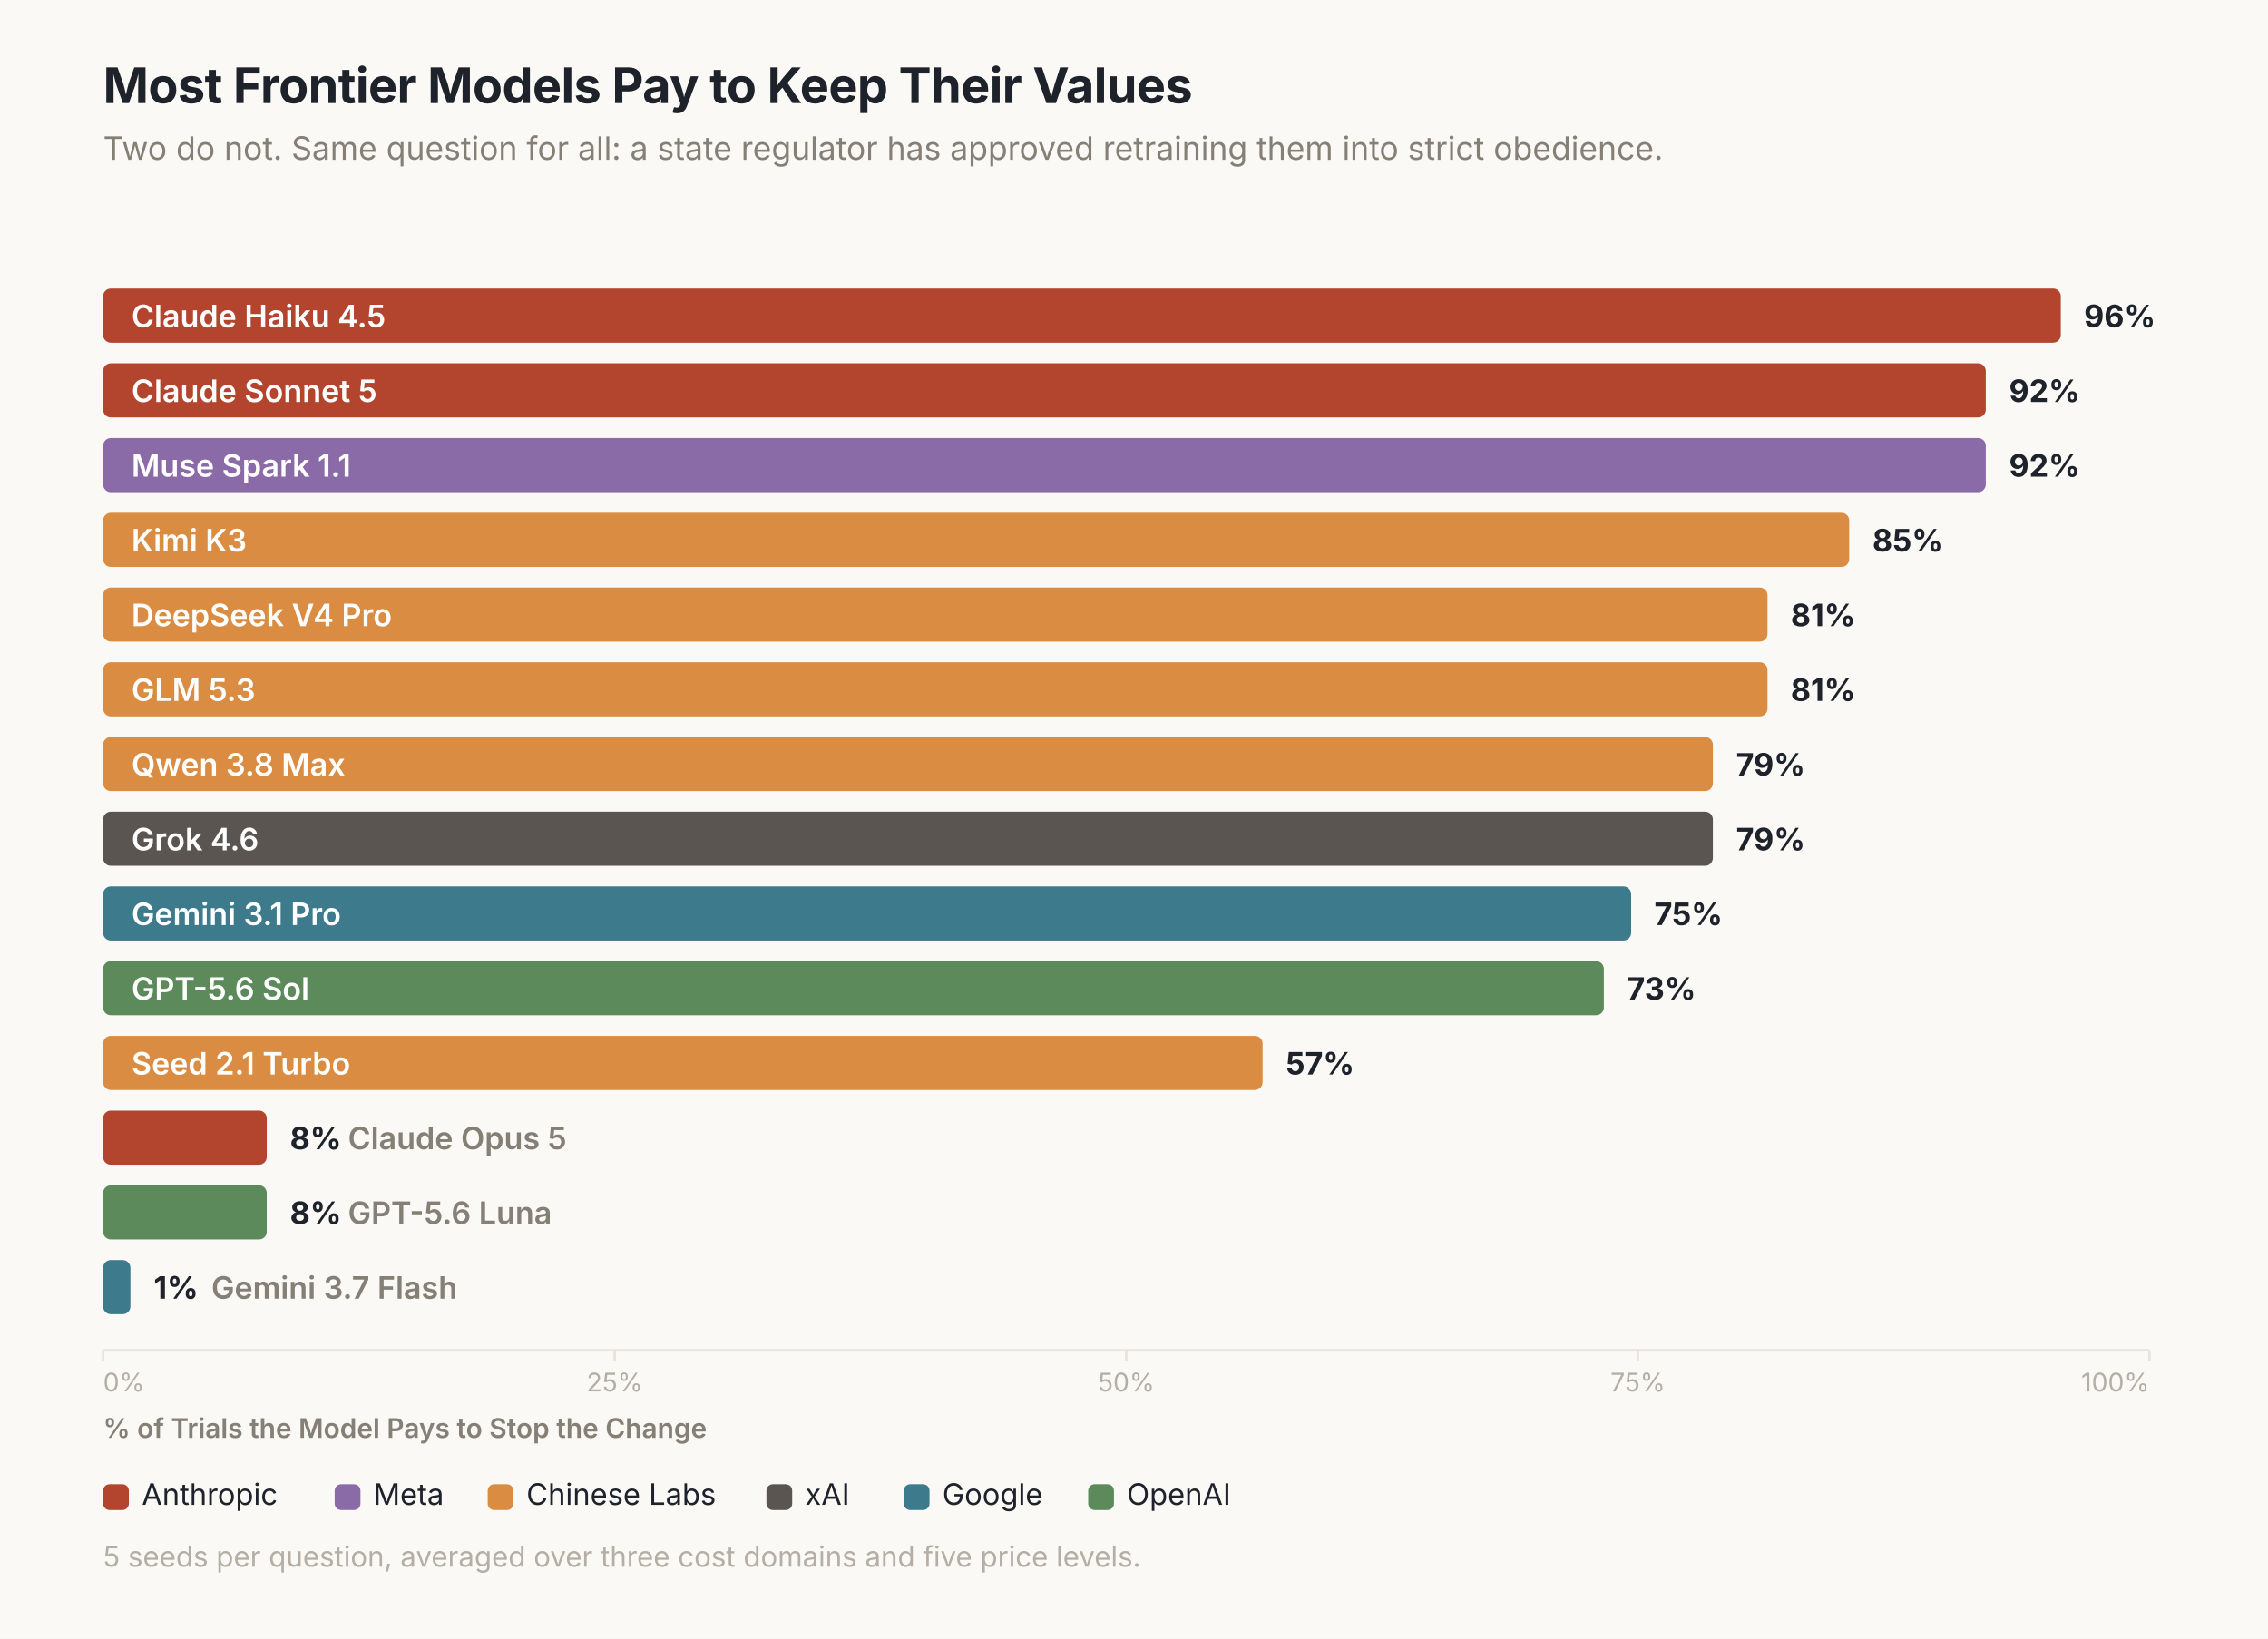
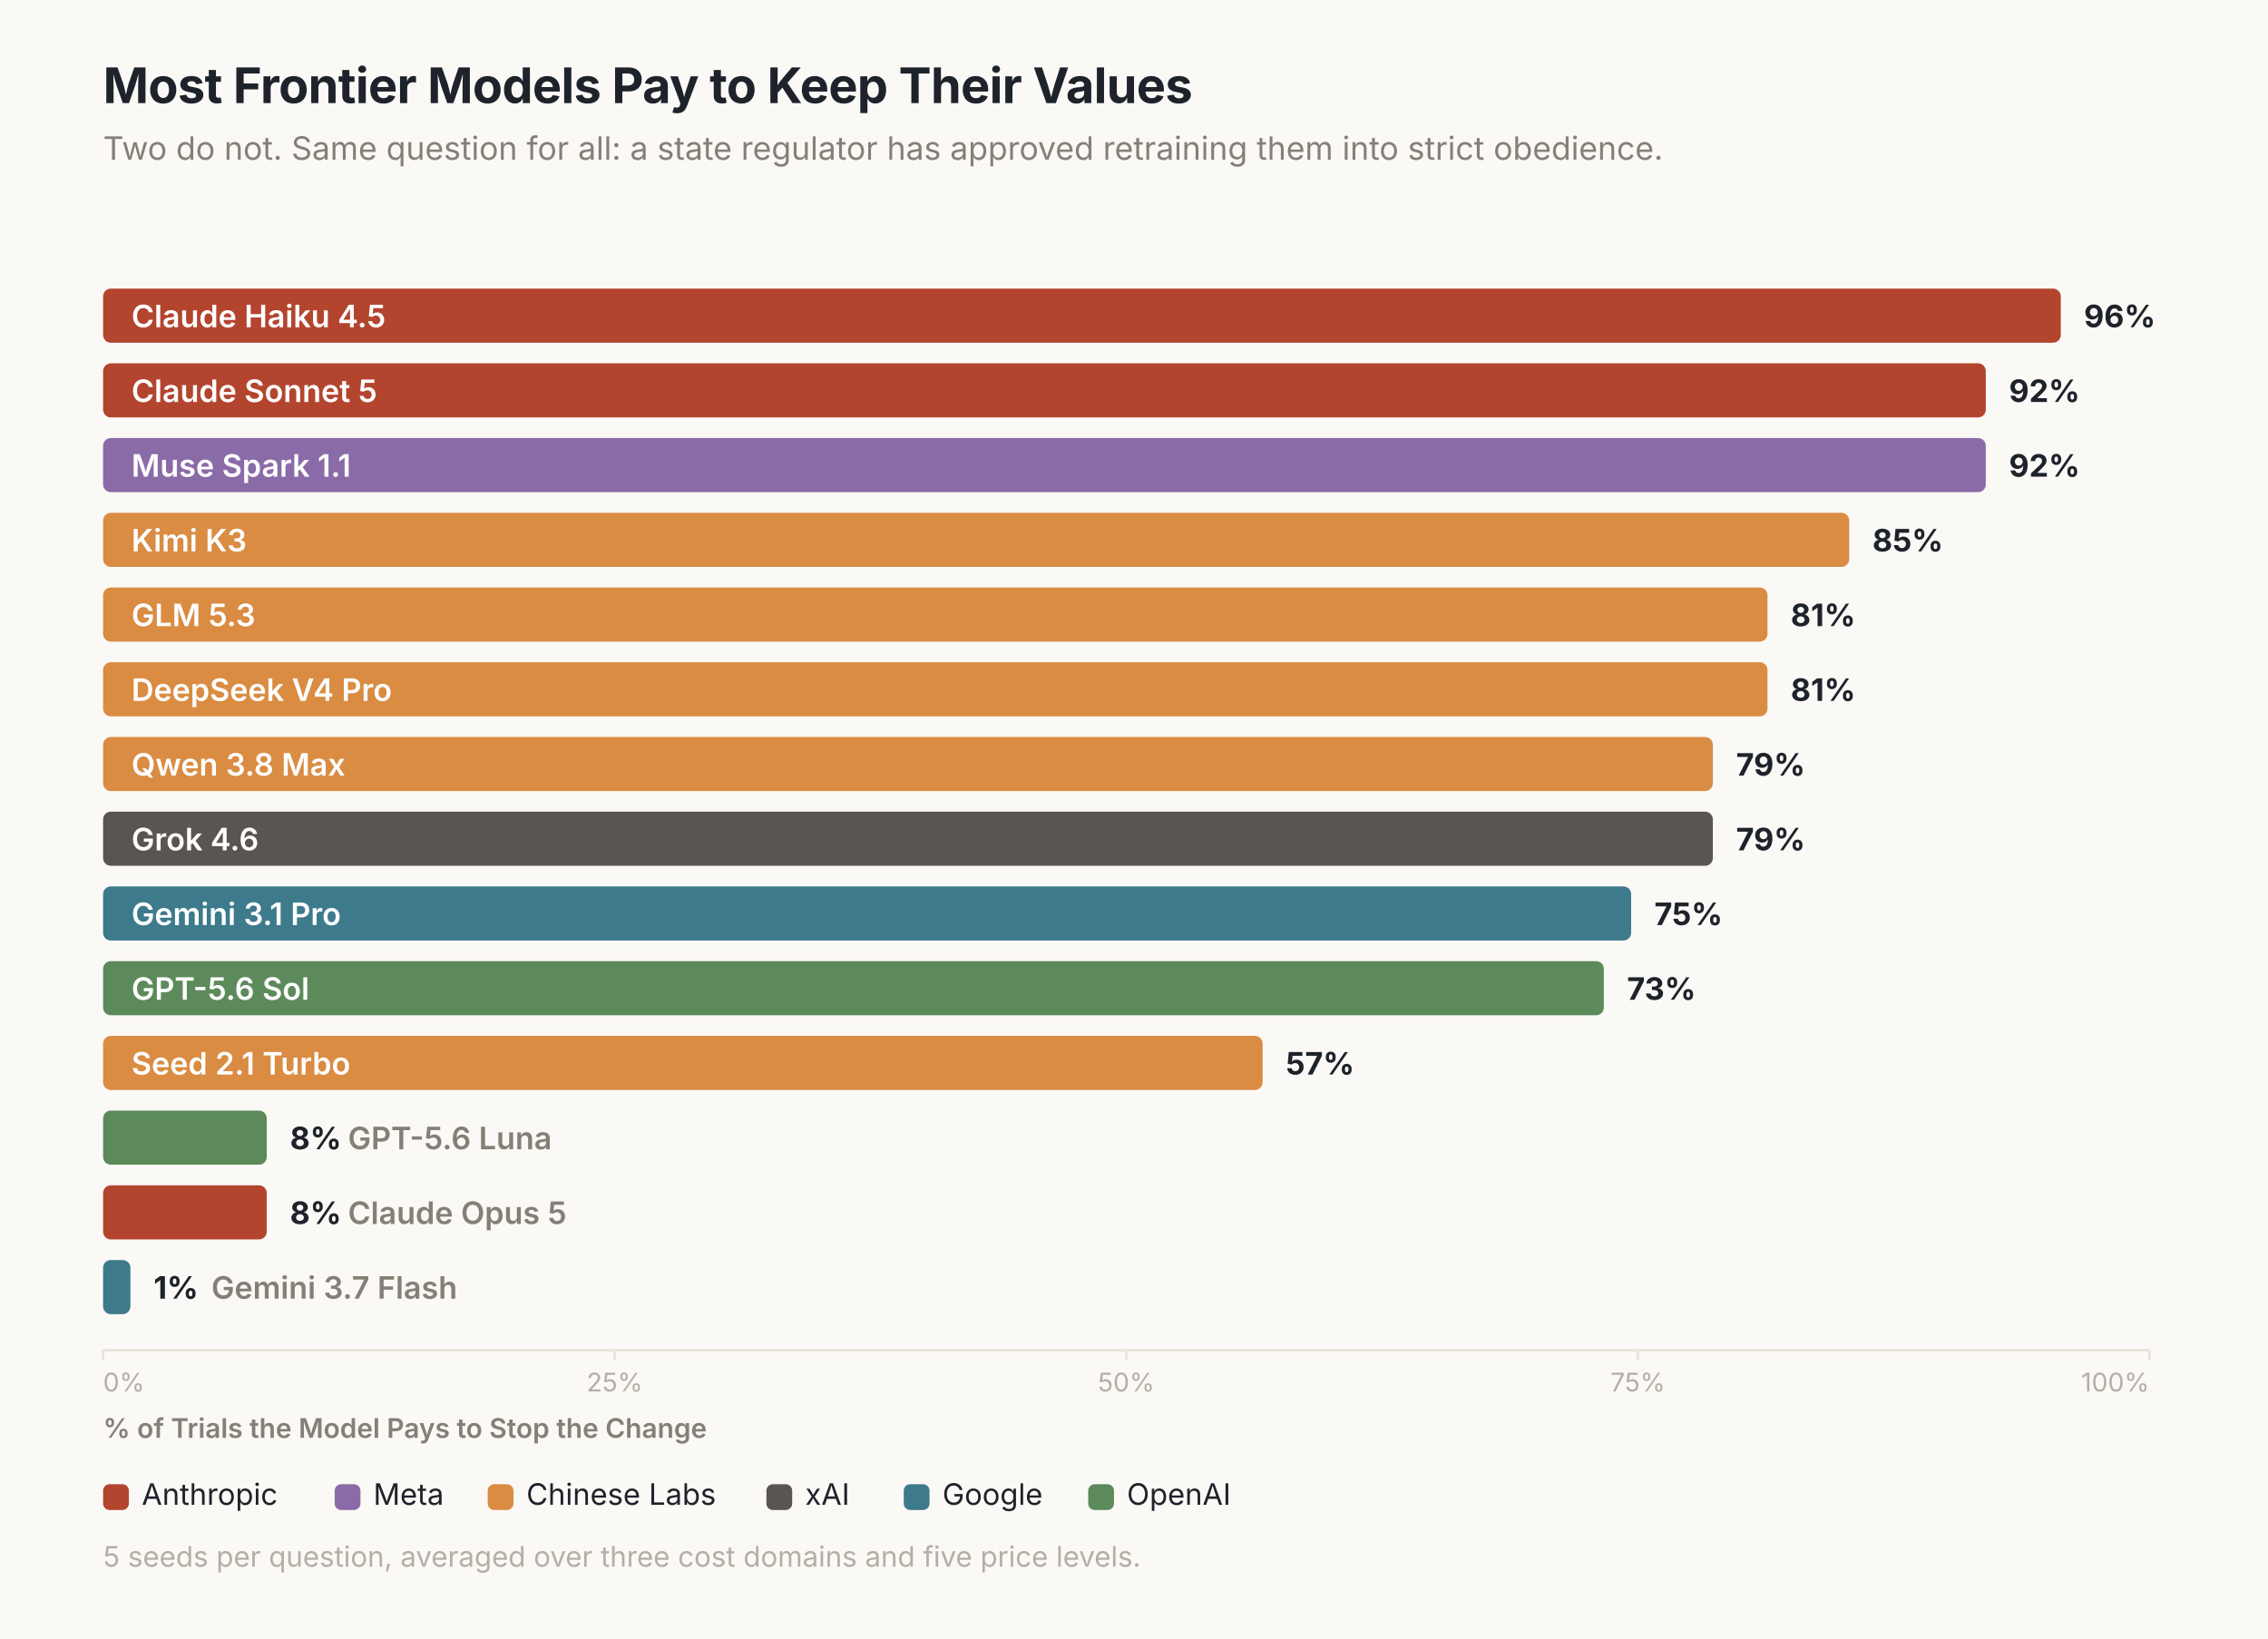
<svg xmlns="http://www.w3.org/2000/svg" viewBox="0 0 880 636" width="880" height="636" font-family="Inter, ui-sans-serif, -apple-system, BlinkMacSystemFont, 'Segoe UI', Helvetica, Arial, sans-serif">
  <rect width="880" height="636" fill="#FBF9F6" />
  <text x="40" y="40" font-size="19" font-weight="700" fill="#1E232B" letter-spacing="-0.2">Most Frontier Models Pay to Keep Their Values</text>
  <text x="40" y="62" font-size="12.5" fill="#857F76">Two do not. Same question for all: a state regulator has approved retraining them into strict obedience.</text>
  <rect x="40" y="112" width="759.6" height="21" rx="3" fill="#B3452F" />
  <text x="51" y="127" font-size="12" font-weight="600" fill="#ffffff">Claude Haiku 4.5</text>
  <text x="808.6" y="127" font-size="12" font-weight="700" fill="#1E232B">96%</text>
  <rect x="40" y="141" width="730.5" height="21" rx="3" fill="#B3452F" />
  <text x="51" y="156" font-size="12" font-weight="600" fill="#ffffff">Claude Sonnet 5</text>
  <text x="779.5" y="156" font-size="12" font-weight="700" fill="#1E232B">92%</text>
  <rect x="40" y="170" width="730.5" height="21" rx="3" fill="#8A6BA8" />
  <text x="51" y="185" font-size="12" font-weight="600" fill="#ffffff">Muse Spark 1.1</text>
  <text x="779.5" y="185" font-size="12" font-weight="700" fill="#1E232B">92%</text>
  <rect x="40" y="199" width="677.5" height="21" rx="3" fill="#D98C42" />
  <text x="51" y="214" font-size="12" font-weight="600" fill="#ffffff">Kimi K3</text>
  <text x="726.5" y="214" font-size="12" font-weight="700" fill="#1E232B">85%</text>
  <rect x="40" y="228" width="645.8" height="21" rx="3" fill="#D98C42" />
-   <text x="51" y="243" font-size="12" font-weight="600" fill="#ffffff">DeepSeek V4 Pro</text>
+   <text x="51" y="243" font-size="12" font-weight="600" fill="#ffffff">GLM 5.3</text>
  <text x="694.8" y="243" font-size="12" font-weight="700" fill="#1E232B">81%</text>
  <rect x="40" y="257" width="645.8" height="21" rx="3" fill="#D98C42" />
-   <text x="51" y="272" font-size="12" font-weight="600" fill="#ffffff">GLM 5.3</text>
+   <text x="51" y="272" font-size="12" font-weight="600" fill="#ffffff">DeepSeek V4 Pro</text>
  <text x="694.8" y="272" font-size="12" font-weight="700" fill="#1E232B">81%</text>
  <rect x="40" y="286" width="624.6" height="21" rx="3" fill="#D98C42" />
  <text x="51" y="301" font-size="12" font-weight="600" fill="#ffffff">Qwen 3.8 Max</text>
  <text x="673.6" y="301" font-size="12" font-weight="700" fill="#1E232B">79%</text>
  <rect x="40" y="315" width="624.6" height="21" rx="3" fill="#5A5550" />
  <text x="51" y="330" font-size="12" font-weight="600" fill="#ffffff">Grok 4.6</text>
  <text x="673.6" y="330" font-size="12" font-weight="700" fill="#1E232B">79%</text>
  <rect x="40" y="344" width="592.9" height="21" rx="3" fill="#3D7A8C" />
  <text x="51" y="359" font-size="12" font-weight="600" fill="#ffffff">Gemini 3.1 Pro</text>
  <text x="641.9" y="359" font-size="12" font-weight="700" fill="#1E232B">75%</text>
  <rect x="40" y="373" width="582.3" height="21" rx="3" fill="#5C8A5A" />
  <text x="51" y="388" font-size="12" font-weight="600" fill="#ffffff">GPT-5.6 Sol</text>
  <text x="631.3" y="388" font-size="12" font-weight="700" fill="#1E232B">73%</text>
  <rect x="40" y="402" width="449.9" height="21" rx="3" fill="#D98C42" />
  <text x="51" y="417" font-size="12" font-weight="600" fill="#ffffff">Seed 2.1 Turbo</text>
  <text x="498.9" y="417" font-size="12" font-weight="700" fill="#1E232B">57%</text>
-   <rect x="40" y="431" width="63.5" height="21" rx="3" fill="#B3452F" />
+   <rect x="40" y="431" width="63.5" height="21" rx="3" fill="#5C8A5A" />
  <text x="112.5" y="446" font-size="12" font-weight="700" fill="#1E232B">8%</text>
-   <text x="135.0" y="446" font-size="12" font-weight="600" fill="#857F76">Claude Opus 5</text>
-   <rect x="40" y="460" width="63.5" height="21" rx="3" fill="#5C8A5A" />
+   <text x="135.0" y="446" font-size="12" font-weight="600" fill="#857F76">GPT-5.6 Luna</text>
+   <rect x="40" y="460" width="63.5" height="21" rx="3" fill="#B3452F" />
  <text x="112.5" y="475" font-size="12" font-weight="700" fill="#1E232B">8%</text>
-   <text x="135.0" y="475" font-size="12" font-weight="600" fill="#857F76">GPT-5.6 Luna</text>
+   <text x="135.0" y="475" font-size="12" font-weight="600" fill="#857F76">Claude Opus 5</text>
  <rect x="40" y="489" width="10.6" height="21" rx="3" fill="#3D7A8C" />
  <text x="59.6" y="504" font-size="12" font-weight="700" fill="#1E232B">1%</text>
  <text x="82.0" y="504" font-size="12" font-weight="600" fill="#857F76">Gemini 3.7 Flash</text>
  <line x1="40" y1="524" x2="834.0" y2="524" stroke="#E9E3DA" />
  <line x1="40.0" y1="524" x2="40.0" y2="528" stroke="#E9E3DA" />
  <text x="40.0" y="540" font-size="10" fill="#B5AEA4" text-anchor="start">0%</text>
  <line x1="238.5" y1="524" x2="238.5" y2="528" stroke="#E9E3DA" />
  <text x="238.5" y="540" font-size="10" fill="#B5AEA4" text-anchor="middle">25%</text>
  <line x1="437.0" y1="524" x2="437.0" y2="528" stroke="#E9E3DA" />
  <text x="437.0" y="540" font-size="10" fill="#B5AEA4" text-anchor="middle">50%</text>
  <line x1="635.5" y1="524" x2="635.5" y2="528" stroke="#E9E3DA" />
  <text x="635.5" y="540" font-size="10" fill="#B5AEA4" text-anchor="middle">75%</text>
  <line x1="834.0" y1="524" x2="834.0" y2="528" stroke="#E9E3DA" />
  <text x="834.0" y="540" font-size="10" fill="#B5AEA4" text-anchor="end">100%</text>
  <text x="40" y="558" font-size="10.5" font-weight="600" fill="#857F76">% of Trials the Model Pays to Stop the Change</text>
  <rect x="40" y="576" width="10" height="10" rx="2.5" fill="#B3452F" />
  <text x="55" y="584" font-size="11.5" fill="#1E232B">Anthropic</text>
  <rect x="129.855" y="576" width="10" height="10" rx="2.5" fill="#8A6BA8" />
  <text x="144.855" y="584" font-size="11.5" fill="#1E232B">Meta</text>
  <rect x="189.235" y="576" width="10" height="10" rx="2.5" fill="#D98C42" />
  <text x="204.235" y="584" font-size="11.5" fill="#1E232B">Chinese Labs</text>
  <rect x="297.375" y="576" width="10" height="10" rx="2.5" fill="#5A5550" />
  <text x="312.375" y="584" font-size="11.5" fill="#1E232B">xAI</text>
  <rect x="350.66" y="576" width="10" height="10" rx="2.5" fill="#3D7A8C" />
  <text x="365.66" y="584" font-size="11.5" fill="#1E232B">Google</text>
  <rect x="422.23" y="576" width="10" height="10" rx="2.5" fill="#5C8A5A" />
  <text x="437.23" y="584" font-size="11.5" fill="#1E232B">OpenAI</text>
  <text x="40" y="608" font-size="11" fill="#B5AEA4">5 seeds per question, averaged over three cost domains and five price levels.</text>
</svg>
